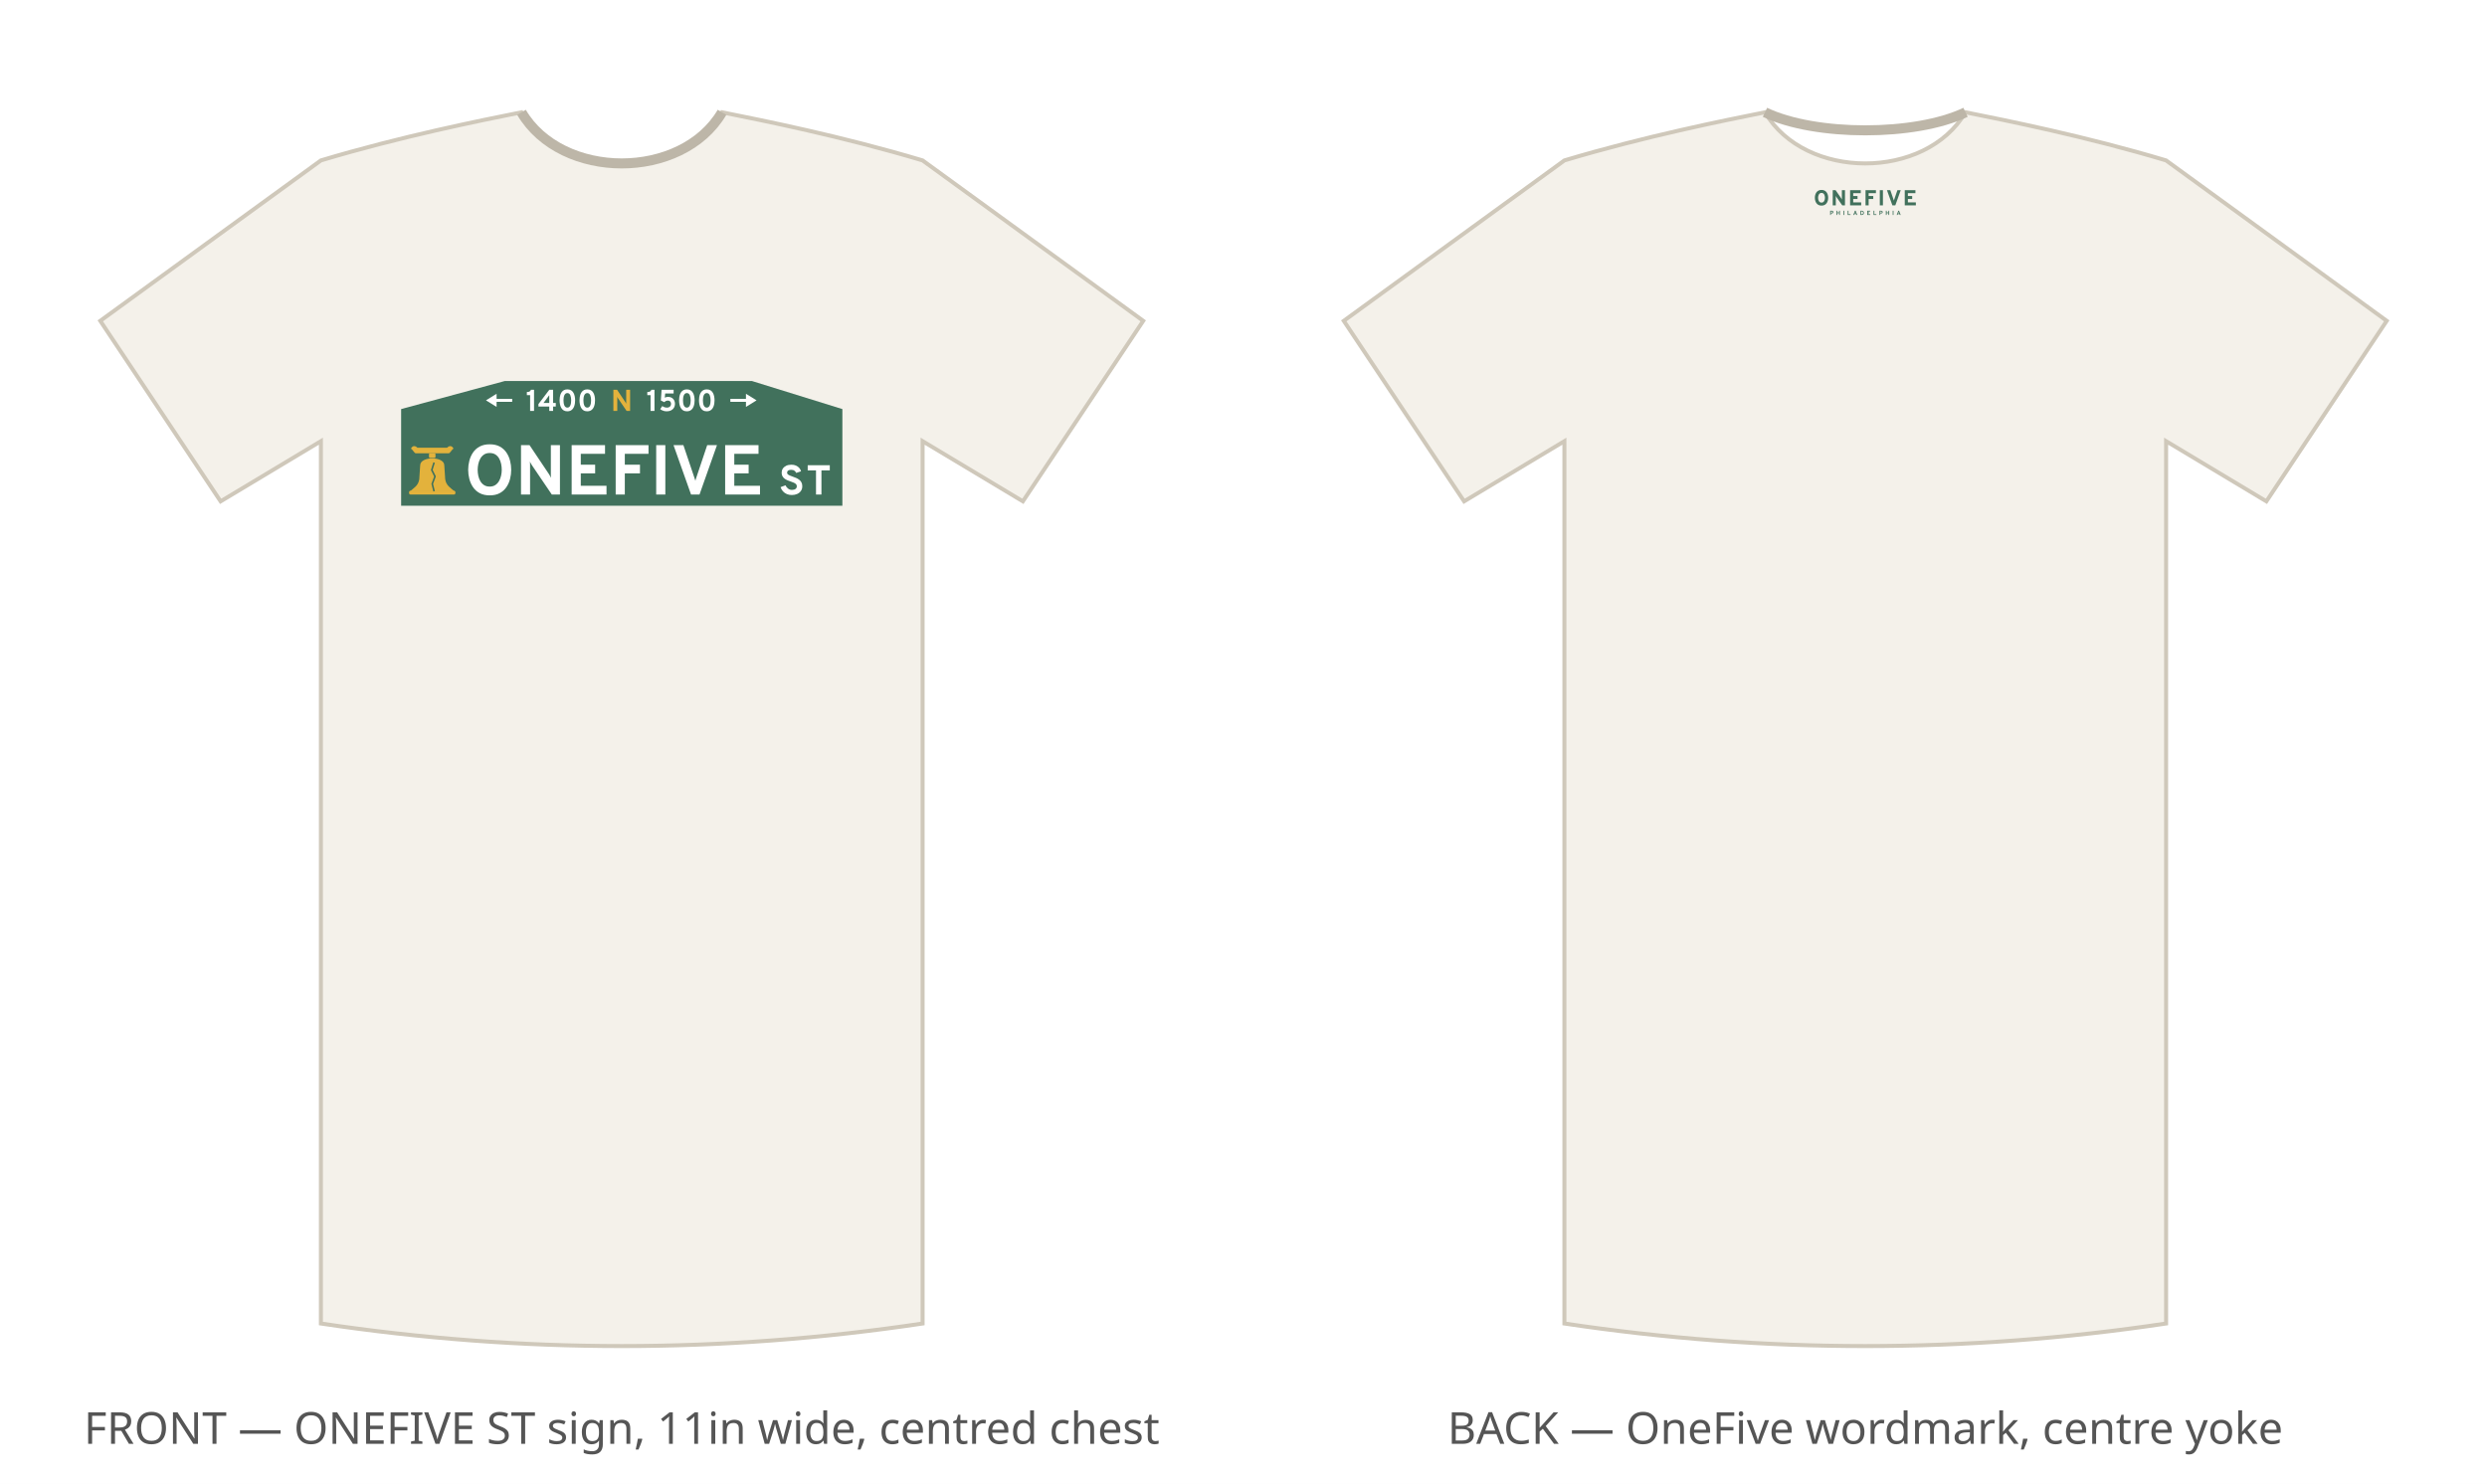
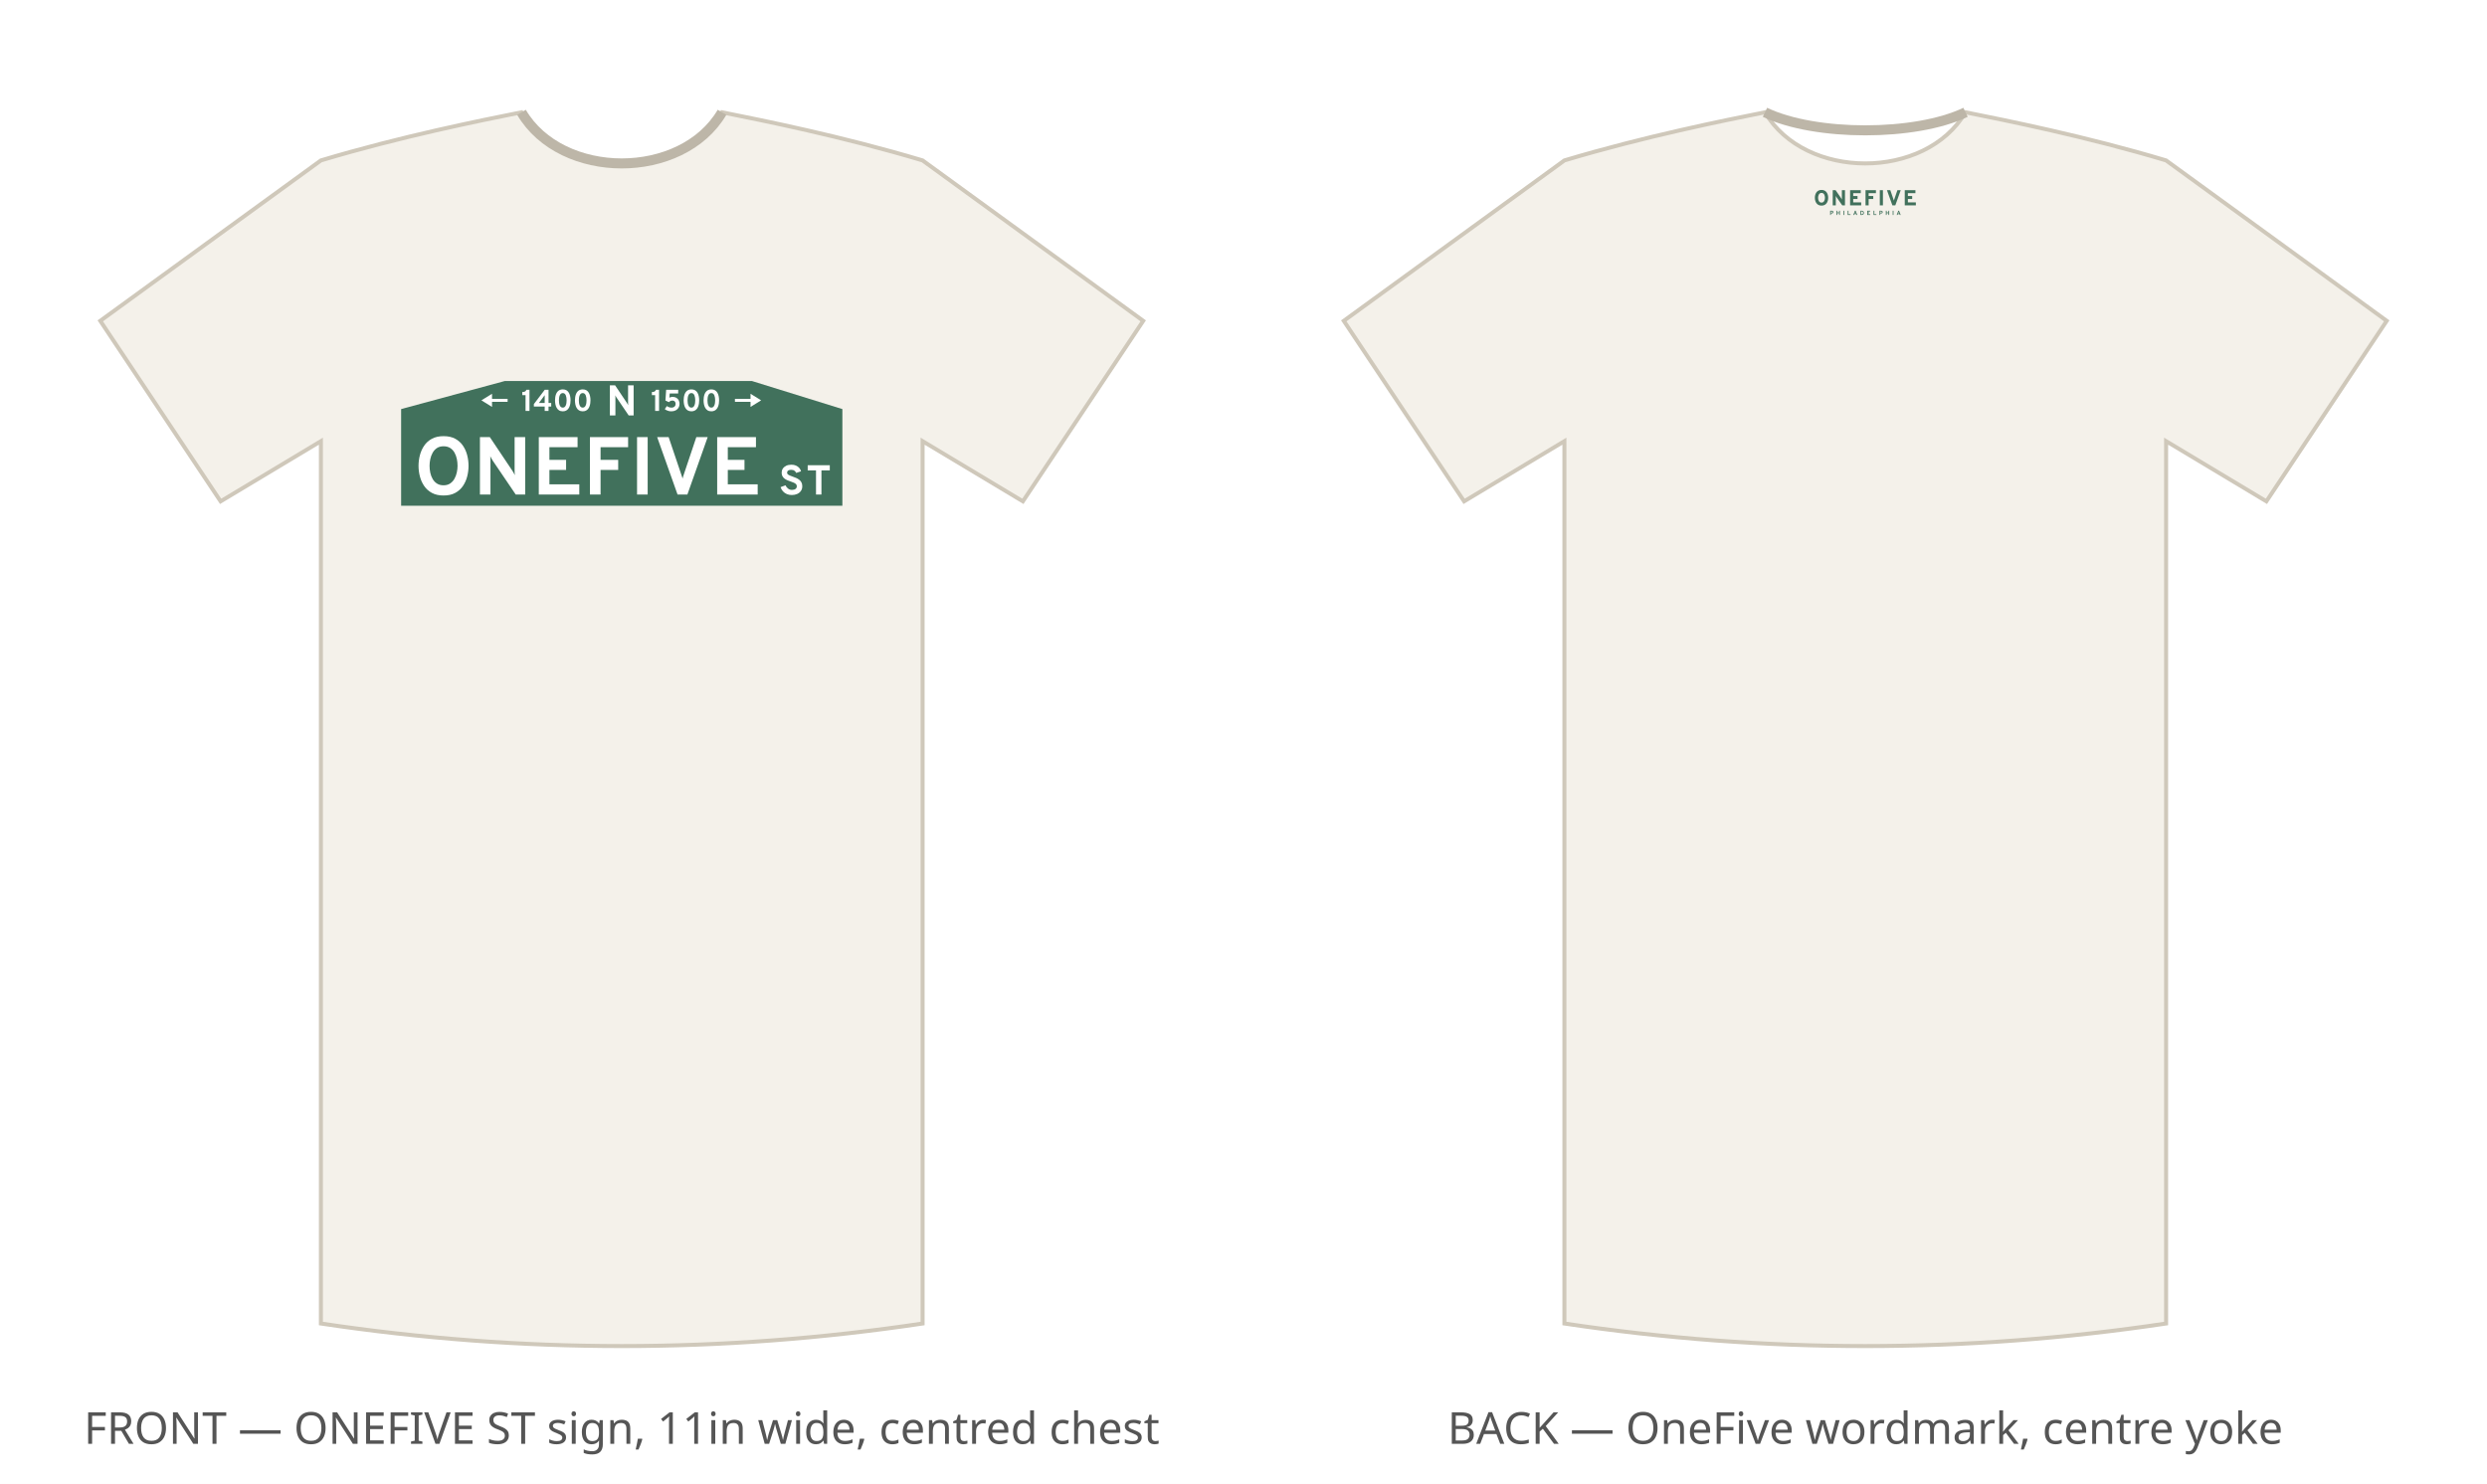
<svg xmlns="http://www.w3.org/2000/svg" viewBox="0 0 1240 740" width="1240" height="740">
  <rect width="1240" height="740" fill="#ffffff" />
  <g transform="translate(10,20)">
    <path d="M150,60 C190,48 230,40 250,36 C270,70 330,70 350,36 C370,40 410,48 450,60 L560,140 L500,230 L450,200 L450,640 C350,655 250,655 150,640 L150,200 L100,230 L40,140 Z" fill="#F4F1EA" stroke="#cfc8ba" stroke-width="2" />
    <path d="M250,36 C270,70 330,70 350,36" fill="none" stroke="#bdb6a8" stroke-width="5" />
    <g transform="translate(190,170) scale(0.2)">
      <path d="M0,69.98 L258.50,0 L874.50,0 L1100,69.98 L1100,311 L0,311 Z" fill="#41715C" />
-       <path d="M529.154 74.64V21.77H538.293L559.139 52.888Q559.554 53.568 560.215 54.719Q560.876 55.871 561.329 56.815Q561.216 55.984 561.159 54.795Q561.103 53.605 561.103 52.888V21.77H570.846V74.64H562.122L540.861 43.296Q540.446 42.654 539.785 41.483Q539.124 40.312 538.671 39.368Q538.784 40.312 538.822 41.407Q538.86 42.503 538.86 43.296V74.64Z" fill="#E3B23C" />
-       <path d="M321.564 74.64V35.176H313.445V27.51Q315.975 27.51 318.014 26.981Q320.053 26.453 321.469 25.207Q322.886 23.96 323.603 21.77H331.345V74.64ZM369.298 74.64V63.688H342.296V57.571L369.487 21.77H378.852V54.663H385.537V63.688H378.852V74.64ZM354.985 54.663H369.298V35.327ZM414.426 75.546Q408.762 75.546 405.023 73.148Q401.284 70.75 399.094 66.747Q396.904 62.744 395.978 57.91Q395.053 53.077 395.053 48.205Q395.053 44.353 395.62 40.444Q396.186 36.536 397.489 33.024Q398.792 29.512 401.02 26.774Q403.248 24.036 406.552 22.45Q409.857 20.864 414.426 20.864Q420.053 20.864 423.811 23.243Q427.568 25.622 429.74 29.587Q431.911 33.552 432.836 38.405Q433.762 43.258 433.762 48.205Q433.762 52.057 433.195 55.947Q432.629 59.836 431.307 63.348Q429.985 66.861 427.757 69.617Q425.529 72.374 422.243 73.96Q418.958 75.546 414.426 75.546ZM414.426 66.332Q417.221 66.332 419.052 64.765Q420.884 63.197 421.96 60.592Q423.036 57.986 423.49 54.776Q423.943 51.566 423.943 48.205Q423.943 44.806 423.471 41.596Q422.999 38.386 421.941 35.762Q420.884 33.137 419.052 31.608Q417.221 30.078 414.426 30.078Q411.594 30.078 409.743 31.626Q407.893 33.175 406.798 35.799Q405.703 38.424 405.249 41.634Q404.796 44.844 404.796 48.205Q404.796 51.566 405.249 54.795Q405.703 58.024 406.798 60.629Q407.893 63.235 409.762 64.784Q411.632 66.332 414.426 66.332ZM464.086 75.546Q458.422 75.546 454.683 73.148Q450.944 70.75 448.754 66.747Q446.564 62.744 445.638 57.91Q444.713 53.077 444.713 48.205Q444.713 44.353 445.28 40.444Q445.846 36.536 447.149 33.024Q448.452 29.512 450.68 26.774Q452.908 24.036 456.212 22.45Q459.517 20.864 464.086 20.864Q469.713 20.864 473.471 23.243Q477.228 25.622 479.4 29.587Q481.571 33.552 482.496 38.405Q483.422 43.258 483.422 48.205Q483.422 52.057 482.855 55.947Q482.289 59.836 480.967 63.348Q479.645 66.861 477.417 69.617Q475.189 72.374 471.903 73.96Q468.618 75.546 464.086 75.546ZM464.086 66.332Q466.881 66.332 468.712 64.765Q470.544 63.197 471.62 60.592Q472.697 57.986 473.15 54.776Q473.603 51.566 473.603 48.205Q473.603 44.806 473.131 41.596Q472.659 38.386 471.601 35.762Q470.544 33.137 468.712 31.608Q466.881 30.078 464.086 30.078Q461.254 30.078 459.403 31.626Q457.553 33.175 456.458 35.799Q455.363 38.424 454.91 41.634Q454.456 44.844 454.456 48.205Q454.456 51.566 454.91 54.795Q455.363 58.024 456.458 60.629Q457.553 63.235 459.422 64.784Q461.292 66.332 464.086 66.332Z" fill="#FFFFFF" />
-       <path d="M621.828 74.64V35.176H613.708V27.51Q616.239 27.51 618.278 26.981Q620.317 26.453 621.733 25.207Q623.149 23.96 623.867 21.77H631.609V74.64ZM662.575 75.546Q658.572 75.546 655.362 74.734Q652.152 73.922 649.773 72.657Q647.394 71.392 645.884 70.108L651.133 62.442Q652.492 63.462 654.173 64.349Q655.853 65.237 657.911 65.803Q659.97 66.37 662.538 66.37Q665.596 66.37 667.919 65.237Q670.241 64.104 671.563 62.027Q672.885 59.95 672.885 57.117Q672.885 54.663 671.96 52.793Q671.035 50.924 669.316 49.848Q667.598 48.771 665.106 48.771Q661.971 48.771 659.856 49.886Q657.742 51 656.193 52.774L647.507 48.583L649.32 21.77H679.305V31.098H658.232L657.288 41.521Q659.101 40.614 661.103 40.067Q663.104 39.519 665.37 39.519Q670.921 39.519 674.792 41.861Q678.663 44.202 680.683 48.167Q682.704 52.132 682.704 57.004Q682.704 62.518 680.117 66.691Q677.53 70.864 672.998 73.205Q668.467 75.546 662.575 75.546ZM712.311 75.546Q706.646 75.546 702.908 73.148Q699.169 70.75 696.979 66.747Q694.788 62.744 693.863 57.91Q692.938 53.077 692.938 48.205Q692.938 44.353 693.504 40.444Q694.071 36.536 695.374 33.024Q696.676 29.512 698.905 26.774Q701.133 24.036 704.437 22.45Q707.741 20.864 712.311 20.864Q717.938 20.864 721.695 23.243Q725.453 25.622 727.624 29.587Q729.796 33.552 730.721 38.405Q731.646 43.258 731.646 48.205Q731.646 52.057 731.08 55.947Q730.513 59.836 729.192 63.348Q727.87 66.861 725.642 69.617Q723.414 72.374 720.128 73.96Q716.843 75.546 712.311 75.546ZM712.311 66.332Q715.105 66.332 716.937 64.765Q718.769 63.197 719.845 60.592Q720.921 57.986 721.374 54.776Q721.827 51.566 721.827 48.205Q721.827 44.806 721.355 41.596Q720.883 38.386 719.826 35.762Q718.769 33.137 716.937 31.608Q715.105 30.078 712.311 30.078Q709.479 30.078 707.628 31.626Q705.778 33.175 704.683 35.799Q703.587 38.424 703.134 41.634Q702.681 44.844 702.681 48.205Q702.681 51.566 703.134 54.795Q703.587 58.024 704.683 60.629Q705.778 63.235 707.647 64.784Q709.516 66.332 712.311 66.332ZM761.971 75.546Q756.306 75.546 752.568 73.148Q748.829 70.75 746.639 66.747Q744.448 62.744 743.523 57.91Q742.598 53.077 742.598 48.205Q742.598 44.353 743.164 40.444Q743.731 36.536 745.034 33.024Q746.337 29.512 748.565 26.774Q750.793 24.036 754.097 22.45Q757.401 20.864 761.971 20.864Q767.598 20.864 771.355 23.243Q775.113 25.622 777.284 29.587Q779.456 33.552 780.381 38.405Q781.306 43.258 781.306 48.205Q781.306 52.057 780.74 55.947Q780.173 59.836 778.852 63.348Q777.53 66.861 775.302 69.617Q773.074 72.374 769.788 73.96Q766.503 75.546 761.971 75.546ZM761.971 66.332Q764.765 66.332 766.597 64.765Q768.429 63.197 769.505 60.592Q770.581 57.986 771.034 54.776Q771.488 51.566 771.488 48.205Q771.488 44.806 771.015 41.596Q770.543 38.386 769.486 35.762Q768.429 33.137 766.597 31.608Q764.765 30.078 761.971 30.078Q759.139 30.078 757.288 31.626Q755.438 33.175 754.343 35.799Q753.247 38.424 752.794 41.634Q752.341 44.844 752.341 48.205Q752.341 51.566 752.794 54.795Q753.247 58.024 754.343 60.629Q755.438 63.235 757.307 64.784Q759.176 66.332 761.971 66.332Z" fill="#FFFFFF" />
-       <path d="M276.85,44.50 L237.98,44.50 L237.98,31.82 L211.54,48.20 L237.98,64.59 L237.98,51.91 L276.85,51.91 Z" fill="#FFFFFF" />
-       <path d="M820.77,44.50 L859.64,44.50 L859.64,31.82 L886.08,48.20 L859.64,64.59 L859.64,51.91 L820.77,51.91 Z" fill="#FFFFFF" />
-       <g transform="translate(19.80,157.12) scale(1.155)" fill="#E3B23C">
-         <path d="M4,10 C8,2 14,4 18,8 L82,8 C86,4 92,2 96,10 C92,12 90,18 86,20 L14,20 C10,18 8,12 4,10 Z" />
-         <rect x="43" y="20" width="14" height="10" rx="2" />
-         <path d="M24,46 C24,26 76,26 76,46 L78,76 C80,90 90,95 98,102 L2,102 C10,95 20,90 22,76 Z" />
-         <rect x="0" y="101" width="100" height="8" rx="3" />
-         <path d="M54,40 L49,56 L56,70 L50,86 L54,102" fill="none" stroke="#41715C" stroke-width="3.5" stroke-linejoin="bevel" />
-       </g>
+       <path d="M520.399 85.743V10.667H533.376L562.977 54.855Q563.567 55.82 564.506 57.455Q565.444 59.091 566.088 60.432Q565.927 59.252 565.846 57.563Q565.766 55.873 565.766 54.855V10.667H579.601V85.743H567.214L537.023 41.234Q536.433 40.322 535.494 38.66Q534.556 36.997 533.912 35.657Q534.073 36.997 534.127 38.552Q534.181 40.108 534.181 41.234V85.743Z" fill="#FFFFFF" />
+       <path d="M310.176 74.64V35.176H302.056V27.51Q304.587 27.51 306.626 26.981Q308.665 26.453 310.081 25.207Q311.497 23.96 312.215 21.77H319.957V74.64ZM357.91 74.64V63.688H330.908V57.571L358.099 21.77H367.464V54.663H374.148V63.688H367.464V74.64ZM343.597 54.663H357.91V35.327ZM403.038 75.546Q397.373 75.546 393.635 73.148Q389.896 70.75 387.706 66.747Q385.515 62.744 384.59 57.91Q383.665 53.077 383.665 48.205Q383.665 44.353 384.231 40.444Q384.798 36.536 386.101 33.024Q387.404 29.512 389.632 26.774Q391.86 24.036 395.164 22.45Q398.469 20.864 403.038 20.864Q408.665 20.864 412.422 23.243Q416.18 25.622 418.351 29.587Q420.523 33.552 421.448 38.405Q422.373 43.258 422.373 48.205Q422.373 52.057 421.807 55.947Q421.24 59.836 419.919 63.348Q418.597 66.861 416.369 69.617Q414.141 72.374 410.855 73.96Q407.57 75.546 403.038 75.546ZM403.038 66.332Q405.833 66.332 407.664 64.765Q409.496 63.197 410.572 60.592Q411.648 57.986 412.101 54.776Q412.555 51.566 412.555 48.205Q412.555 44.806 412.083 41.596Q411.611 38.386 410.553 35.762Q409.496 33.137 407.664 31.608Q405.833 30.078 403.038 30.078Q400.206 30.078 398.355 31.626Q396.505 33.175 395.41 35.799Q394.314 38.424 393.861 41.634Q393.408 44.844 393.408 48.205Q393.408 51.566 393.861 54.795Q394.314 58.024 395.41 60.629Q396.505 63.235 398.374 64.784Q400.243 66.332 403.038 66.332ZM452.698 75.546Q447.033 75.546 443.295 73.148Q439.556 70.75 437.366 66.747Q435.175 62.744 434.25 57.91Q433.325 53.077 433.325 48.205Q433.325 44.353 433.891 40.444Q434.458 36.536 435.761 33.024Q437.064 29.512 439.292 26.774Q441.52 24.036 444.824 22.45Q448.129 20.864 452.698 20.864Q458.325 20.864 462.082 23.243Q465.84 25.622 468.011 29.587Q470.183 33.552 471.108 38.405Q472.033 43.258 472.033 48.205Q472.033 52.057 471.467 55.947Q470.9 59.836 469.579 63.348Q468.257 66.861 466.029 69.617Q463.801 72.374 460.515 73.96Q457.23 75.546 452.698 75.546ZM452.698 66.332Q455.493 66.332 457.324 64.765Q459.156 63.197 460.232 60.592Q461.308 57.986 461.761 54.776Q462.215 51.566 462.215 48.205Q462.215 44.806 461.743 41.596Q461.271 38.386 460.213 35.762Q459.156 33.137 457.324 31.608Q455.493 30.078 452.698 30.078Q449.866 30.078 448.015 31.626Q446.165 33.175 445.07 35.799Q443.975 38.424 443.521 41.634Q443.068 44.844 443.068 48.205Q443.068 51.566 443.521 54.795Q443.975 58.024 445.07 60.629Q446.165 63.235 448.034 64.784Q449.903 66.332 452.698 66.332Z" fill="#FFFFFF" />
+       <path d="M633.216 74.64V35.176H625.097V27.51Q627.627 27.51 629.666 26.981Q631.705 26.453 633.121 25.207Q634.538 23.96 635.255 21.77H642.997V74.64ZM673.964 75.546Q669.961 75.546 666.751 74.734Q663.541 73.922 661.161 72.657Q658.782 71.392 657.272 70.108L662.521 62.442Q663.88 63.462 665.561 64.349Q667.241 65.237 669.3 65.803Q671.358 66.37 673.926 66.37Q676.985 66.37 679.307 65.237Q681.63 64.104 682.951 62.027Q684.273 59.95 684.273 57.117Q684.273 54.663 683.348 52.793Q682.423 50.924 680.704 49.848Q678.986 48.771 676.494 48.771Q673.359 48.771 671.245 49.886Q669.13 51 667.581 52.774L658.896 48.583L660.708 21.77H690.693V31.098H669.621L668.677 41.521Q670.489 40.614 672.491 40.067Q674.492 39.519 676.758 39.519Q682.309 39.519 686.18 41.861Q690.051 44.202 692.072 48.167Q694.092 52.132 694.092 57.004Q694.092 62.518 691.505 66.691Q688.918 70.864 684.386 73.205Q679.855 75.546 673.964 75.546ZM723.699 75.546Q718.034 75.546 714.296 73.148Q710.557 70.75 708.367 66.747Q706.176 62.744 705.251 57.91Q704.326 53.077 704.326 48.205Q704.326 44.353 704.892 40.444Q705.459 36.536 706.762 33.024Q708.065 29.512 710.293 26.774Q712.521 24.036 715.825 22.45Q719.13 20.864 723.699 20.864Q729.326 20.864 733.084 23.243Q736.841 25.622 739.013 29.587Q741.184 33.552 742.109 38.405Q743.034 43.258 743.034 48.205Q743.034 52.057 742.468 55.947Q741.901 59.836 740.58 63.348Q739.258 66.861 737.03 69.617Q734.802 72.374 731.516 73.96Q728.231 75.546 723.699 75.546ZM723.699 66.332Q726.494 66.332 728.325 64.765Q730.157 63.197 731.233 60.592Q732.309 57.986 732.763 54.776Q733.216 51.566 733.216 48.205Q733.216 44.806 732.744 41.596Q732.272 38.386 731.214 35.762Q730.157 33.137 728.325 31.608Q726.494 30.078 723.699 30.078Q720.867 30.078 719.016 31.626Q717.166 33.175 716.071 35.799Q714.976 38.424 714.522 41.634Q714.069 44.844 714.069 48.205Q714.069 51.566 714.522 54.795Q714.976 58.024 716.071 60.629Q717.166 63.235 719.035 64.784Q720.905 66.332 723.699 66.332ZM773.359 75.546Q767.694 75.546 763.956 73.148Q760.217 70.75 758.027 66.747Q755.837 62.744 754.911 57.91Q753.986 53.077 753.986 48.205Q753.986 44.353 754.553 40.444Q755.119 36.536 756.422 33.024Q757.725 29.512 759.953 26.774Q762.181 24.036 765.485 22.45Q768.79 20.864 773.359 20.864Q778.986 20.864 782.744 23.243Q786.501 25.622 788.673 29.587Q790.844 33.552 791.769 38.405Q792.694 43.258 792.694 48.205Q792.694 52.057 792.128 55.947Q791.562 59.836 790.24 63.348Q788.918 66.861 786.69 69.617Q784.462 72.374 781.176 73.96Q777.891 75.546 773.359 75.546ZM773.359 66.332Q776.154 66.332 777.985 64.765Q779.817 63.197 780.893 60.592Q781.969 57.986 782.423 54.776Q782.876 51.566 782.876 48.205Q782.876 44.806 782.404 41.596Q781.932 38.386 780.874 35.762Q779.817 33.137 777.985 31.608Q776.154 30.078 773.359 30.078Q770.527 30.078 768.676 31.626Q766.826 33.175 765.731 35.799Q764.636 38.424 764.182 41.634Q763.729 44.844 763.729 48.205Q763.729 51.566 764.182 54.795Q764.636 58.024 765.731 60.629Q766.826 63.235 768.695 64.784Q770.565 66.332 773.359 66.332Z" fill="#FFFFFF" />
+       <path d="M265.46,44.50 L226.59,44.50 L226.59,31.82 L200.15,48.20 L226.59,64.59 L226.59,51.91 L265.46,51.91 Z" fill="#FFFFFF" />
+       <path d="M832.16,44.50 L871.03,44.50 L871.03,31.82 L897.47,48.20 L871.03,64.59 L871.03,51.91 L832.16,51.91 Z" fill="#FFFFFF" />
      <path d="M973.887 284.263Q967.049 284.263 961.463 281.862Q955.877 279.46 951.884 275.049Q947.89 270.638 945.906 264.634L958.174 260.093Q960.523 265.104 964.726 268.315Q968.928 271.525 974.201 271.525Q979.786 271.525 983.101 269.176Q986.416 266.827 986.416 262.337Q986.416 259.257 984.459 257.195Q982.501 255.133 979.186 253.645Q975.871 252.158 971.695 250.748Q967.675 249.391 963.603 247.72Q959.531 246.05 956.138 243.622Q952.745 241.195 950.683 237.488Q948.621 233.782 948.621 228.405Q948.621 223.028 951.492 218.539Q954.363 214.049 959.819 211.361Q965.274 208.672 973.052 208.672Q979.421 208.672 984.354 210.839Q989.288 213.005 992.524 216.711Q995.761 220.418 997.014 225.116L984.902 229.136Q983.441 225.847 980.439 223.628Q977.437 221.41 972.321 221.41Q967.519 221.41 964.856 223.289Q962.194 225.168 962.194 228.614Q962.194 230.963 963.995 232.607Q965.796 234.252 968.85 235.557Q971.904 236.862 975.767 238.219Q980.1 239.681 984.406 241.534Q988.713 243.387 992.237 246.05Q995.761 248.712 997.901 252.654Q1000.041 256.595 1000.041 262.285Q1000.041 269.28 996.57 274.188Q993.098 279.095 987.199 281.679Q981.3 284.263 973.887 284.263ZM1034.287 283.01V222.924H1013.562V209.925H1068.637V222.924H1047.808V283.01Z" fill="#FFFFFF" />
-       <path d="M220.871 285.12Q206.099 285.12 195.812 279.537Q185.524 273.954 179.238 264.677Q172.951 255.401 170.049 244.146Q167.148 232.892 167.148 221.461Q167.148 210.031 170.049 198.776Q172.951 187.522 179.238 178.246Q185.524 168.969 195.812 163.386Q206.099 157.803 220.871 157.803Q235.643 157.803 245.886 163.386Q256.129 168.969 262.416 178.246Q268.703 187.522 271.561 198.776Q274.418 210.031 274.418 221.461Q274.418 232.892 271.561 244.146Q268.703 255.401 262.416 264.677Q256.129 273.954 245.886 279.537Q235.643 285.12 220.871 285.12ZM220.871 263.227Q229.136 263.227 234.895 259.358Q240.654 255.489 244.171 249.246Q247.688 243.003 249.271 235.662Q250.854 228.32 250.854 221.461Q250.854 214.076 249.315 206.646Q247.776 199.216 244.303 193.105Q240.83 186.994 235.071 183.257Q229.312 179.52 220.871 179.52Q212.342 179.52 206.583 183.389Q200.824 187.258 197.351 193.545Q193.877 199.832 192.339 207.173Q190.8 214.515 190.8 221.461Q190.8 228.759 192.339 236.145Q193.877 243.531 197.438 249.686Q200.999 255.841 206.759 259.534Q212.518 263.227 220.871 263.227ZM298.862 283.01V159.913H320.14L368.675 232.364Q369.643 233.947 371.181 236.629Q372.72 239.311 373.775 241.509Q373.511 239.574 373.379 236.805Q373.248 234.035 373.248 232.364V159.913H395.933V283.01H375.622L326.119 210.031Q325.152 208.536 323.613 205.811Q322.074 203.085 321.019 200.887Q321.283 203.085 321.371 205.635Q321.459 208.185 321.459 210.031V283.01ZM425.124 283.01V159.913H508.303V181.543H447.897V208.624H483.683V230.254H447.897V261.204H511.996V283.01ZM534.856 283.01V159.913H616.716V181.543H557.629V208.624H595.438V230.254H557.629V283.01ZM635.884 283.01V159.913H658.657V283.01ZM722.755 283.01 679.056 159.913H703.675L731.196 241.421Q731.812 243.267 732.471 245.246Q733.131 247.224 733.57 248.895Q733.834 247.4 734.406 245.421Q734.977 243.443 735.681 241.421L763.026 159.913H787.381L743.858 283.01ZM807.78 283.01V159.913H890.959V181.543H830.553V208.624H866.339V230.254H830.553V261.204H894.652V283.01Z" fill="#FFFFFF" />
+       <path d="M105.821 285.462Q88.654 285.462 76.698 278.974Q64.743 272.485 57.436 261.704Q50.13 250.924 46.758 237.844Q43.386 224.764 43.386 211.48Q43.386 198.196 46.758 185.116Q50.13 172.036 57.436 161.256Q64.743 150.475 76.698 143.986Q88.654 137.498 105.821 137.498Q122.988 137.498 134.893 143.986Q146.798 150.475 154.104 161.256Q161.41 172.036 164.731 185.116Q168.052 198.196 168.052 211.48Q168.052 224.764 164.731 237.844Q161.41 250.924 154.104 261.704Q146.798 272.485 134.893 278.974Q122.988 285.462 105.821 285.462ZM105.821 260.018Q115.427 260.018 122.12 255.522Q128.813 251.026 132.9 243.771Q136.988 236.515 138.827 227.983Q140.667 219.45 140.667 211.48Q140.667 202.896 138.878 194.262Q137.09 185.627 133.054 178.525Q129.017 171.423 122.324 167.08Q115.631 162.737 105.821 162.737Q95.909 162.737 89.216 167.234Q82.523 171.73 78.487 179.036Q74.45 186.342 72.662 194.875Q70.874 203.407 70.874 211.48Q70.874 219.961 72.662 228.545Q74.45 237.129 78.589 244.282Q82.727 251.435 89.42 255.726Q96.114 260.018 105.821 260.018ZM196.46 283.01V139.95H221.189L277.595 224.151Q278.719 225.99 280.508 229.107Q282.296 232.224 283.522 234.778Q283.216 232.53 283.062 229.311Q282.909 226.093 282.909 224.151V139.95H309.273V283.01H285.668L228.138 198.196Q227.014 196.459 225.225 193.291Q223.437 190.123 222.211 187.569Q222.517 190.123 222.62 193.087Q222.722 196.05 222.722 198.196V283.01ZM343.199 283.01V139.95H439.866V165.088H369.665V196.561H411.254V221.699H369.665V257.668H444.158V283.01ZM470.726 283.01V139.95H565.861V165.088H497.193V196.561H541.132V221.699H497.193V283.01ZM588.138 283.01V139.95H614.604V283.01ZM689.097 283.01 638.311 139.95H666.923L698.907 234.676Q699.622 236.822 700.389 239.121Q701.155 241.42 701.666 243.362Q701.973 241.625 702.637 239.326Q703.301 237.026 704.119 234.676L735.898 139.95H764.204L713.622 283.01ZM787.911 283.01V139.95H884.579V165.088H814.377V196.561H855.967V221.699H814.377V257.668H888.87V283.01Z" fill="#FFFFFF" />
    </g>
    <text x="300" y="700" text-anchor="middle" font-family="sans-serif" font-size="22" fill="#555">FRONT — ONEFIVE ST sign, 11in wide, centred chest</text>
  </g>
  <g transform="translate(630,20)">
    <path d="M150,60 C190,48 230,40 250,36 C270,70 330,70 350,36 C370,40 410,48 450,60 L560,140 L500,230 L450,200 L450,640 C350,655 250,655 150,640 L150,200 L100,230 L40,140 Z" fill="#F4F1EA" stroke="#cfc8ba" stroke-width="2" />
    <path d="M250,36 C275,48 325,48 350,36" fill="none" stroke="#bdb6a8" stroke-width="5" />
    <g transform="translate(260,72) scale(0.2)">
      <path d="M91.001 52.648Q86.465 52.648 83.279 50.934Q80.093 49.219 78.136 46.37Q76.178 43.522 75.274 40.066Q74.369 36.61 74.369 33.1Q74.369 29.59 75.274 26.134Q76.178 22.678 78.136 19.83Q80.093 16.981 83.279 15.267Q86.465 13.552 91.001 13.552Q95.591 13.552 98.75 15.267Q101.909 16.981 103.867 19.83Q105.824 22.678 106.715 26.134Q107.606 29.59 107.606 33.1Q107.606 36.61 106.715 40.066Q105.824 43.522 103.867 46.37Q101.909 49.219 98.75 50.934Q95.591 52.648 91.001 52.648ZM91.001 45.142Q93.377 45.142 95.011 44.035Q96.644 42.928 97.643 41.105Q98.642 39.283 99.101 37.177Q99.56 35.071 99.56 33.1Q99.56 30.994 99.128 28.861Q98.696 26.728 97.71 24.946Q96.725 23.164 95.078 22.084Q93.431 21.004 91.001 21.004Q88.571 21.004 86.924 22.125Q85.277 23.245 84.278 25.054Q83.279 26.863 82.847 28.996Q82.415 31.129 82.415 33.1Q82.415 35.179 82.861 37.299Q83.306 39.418 84.319 41.2Q85.331 42.982 86.978 44.062Q88.625 45.142 91.001 45.142ZM118.946 52.0V14.2H126.074L140.357 34.909Q140.627 35.341 141.14 36.205Q141.653 37.069 141.923 37.717Q141.842 37.15 141.802 36.245Q141.761 35.341 141.761 34.882V14.2H149.483V52.0H142.652L128.072 31.129Q127.775 30.697 127.276 29.806Q126.776 28.915 126.479 28.267Q126.587 28.969 126.601 29.766Q126.614 30.562 126.614 31.129V52.0ZM162.227 52.0V14.2H188.795V21.571H170.003V28.807H180.722V36.178H170.003V44.575H189.902V52.0ZM200.702 52.0V14.2H226.622V21.571H208.478V28.807H219.98V36.178H208.478V52.0ZM236.288 52.0V14.2H244.064V52.0ZM267.662 52.0 254.108 14.2H262.505L270.794 38.446Q270.956 38.959 271.118 39.445Q271.28 39.931 271.361 40.255Q271.415 39.985 271.55 39.499Q271.685 39.013 271.874 38.446L280.136 14.2H288.452L274.952 52.0ZM298.496 52.0V14.2H325.064V21.571H306.272V28.807H316.991V36.178H306.272V44.575H326.171V52.0Z" fill="#41715C" />
      <path d="M112.52 76.0V65.5H116.953Q118.28 65.5 119.06 65.984Q119.84 66.468 120.178 67.221Q120.515 67.975 120.515 68.793Q120.515 69.362 120.316 69.944Q120.118 70.525 119.694 71.009Q119.27 71.493 118.591 71.789Q117.913 72.085 116.953 72.085H114.463V76.0ZM114.463 70.255H117.043Q117.583 70.255 117.909 70.034Q118.235 69.812 118.377 69.475Q118.52 69.138 118.52 68.793Q118.52 68.478 118.389 68.136Q118.258 67.795 117.935 67.562Q117.613 67.33 117.043 67.33H114.463ZM128.398 76.0V65.5H130.34V69.662H134.78V65.5H136.722V76.0H134.78V71.515H130.34V76.0ZM145.513 76.0V65.5H147.455V76.0ZM156.245 76.0V65.5H158.188V74.118H163.265V76.0ZM170.24 76.0 174.237 65.5H176.082L180.095 76.0H178.002L177.17 73.78H173.157L172.34 76.0ZM173.787 72.002H176.525L175.475 69.19Q175.422 69.062 175.362 68.905Q175.302 68.748 175.25 68.586Q175.197 68.425 175.16 68.305Q175.123 68.425 175.07 68.586Q175.017 68.748 174.957 68.905Q174.897 69.062 174.845 69.19ZM188.09 76.0V65.5H191.63Q192.995 65.5 193.955 65.946Q194.915 66.392 195.511 67.146Q196.107 67.9 196.381 68.834Q196.655 69.767 196.655 70.75Q196.655 71.65 196.396 72.573Q196.137 73.495 195.553 74.271Q194.968 75.047 193.989 75.524Q193.01 76.0 191.57 76.0ZM190.032 74.155H191.773Q192.575 74.155 193.123 73.851Q193.67 73.547 194.004 73.049Q194.338 72.55 194.491 71.946Q194.645 71.343 194.645 70.75Q194.645 70.12 194.488 69.513Q194.33 68.905 194.0 68.41Q193.67 67.915 193.16 67.623Q192.65 67.33 191.938 67.33H190.032ZM205.04 76.0V65.5H212.135V67.345H206.982V69.655H210.035V71.5H206.982V74.14H212.45V76.0ZM220.7 76.0V65.5H222.642V74.118H227.72V76.0ZM235.49 76.0V65.5H239.922Q241.25 65.5 242.03 65.984Q242.81 66.468 243.147 67.221Q243.485 67.975 243.485 68.793Q243.485 69.362 243.286 69.944Q243.087 70.525 242.664 71.009Q242.24 71.493 241.561 71.789Q240.882 72.085 239.922 72.085H237.432V76.0ZM237.432 70.255H240.012Q240.552 70.255 240.879 70.034Q241.205 69.812 241.347 69.475Q241.49 69.138 241.49 68.793Q241.49 68.478 241.359 68.136Q241.227 67.795 240.905 67.562Q240.582 67.33 240.012 67.33H237.432ZM251.367 76.0V65.5H253.31V69.662H257.75V65.5H259.692V76.0H257.75V71.515H253.31V76.0ZM268.482 76.0V65.5H270.425V76.0ZM278.42 76.0 282.417 65.5H284.262L288.275 76.0H286.182L285.35 73.78H281.337L280.52 76.0ZM281.967 72.002H284.705L283.655 69.19Q283.602 69.062 283.542 68.905Q283.482 68.748 283.43 68.586Q283.377 68.425 283.34 68.305Q283.302 68.425 283.25 68.586Q283.197 68.748 283.137 68.905Q283.077 69.062 283.025 69.19Z" fill="#41715C" />
    </g>
    <text x="300" y="700" text-anchor="middle" font-family="sans-serif" font-size="22" fill="#555">BACK — OneFive wordmark, centre yoke</text>
  </g>
</svg>
